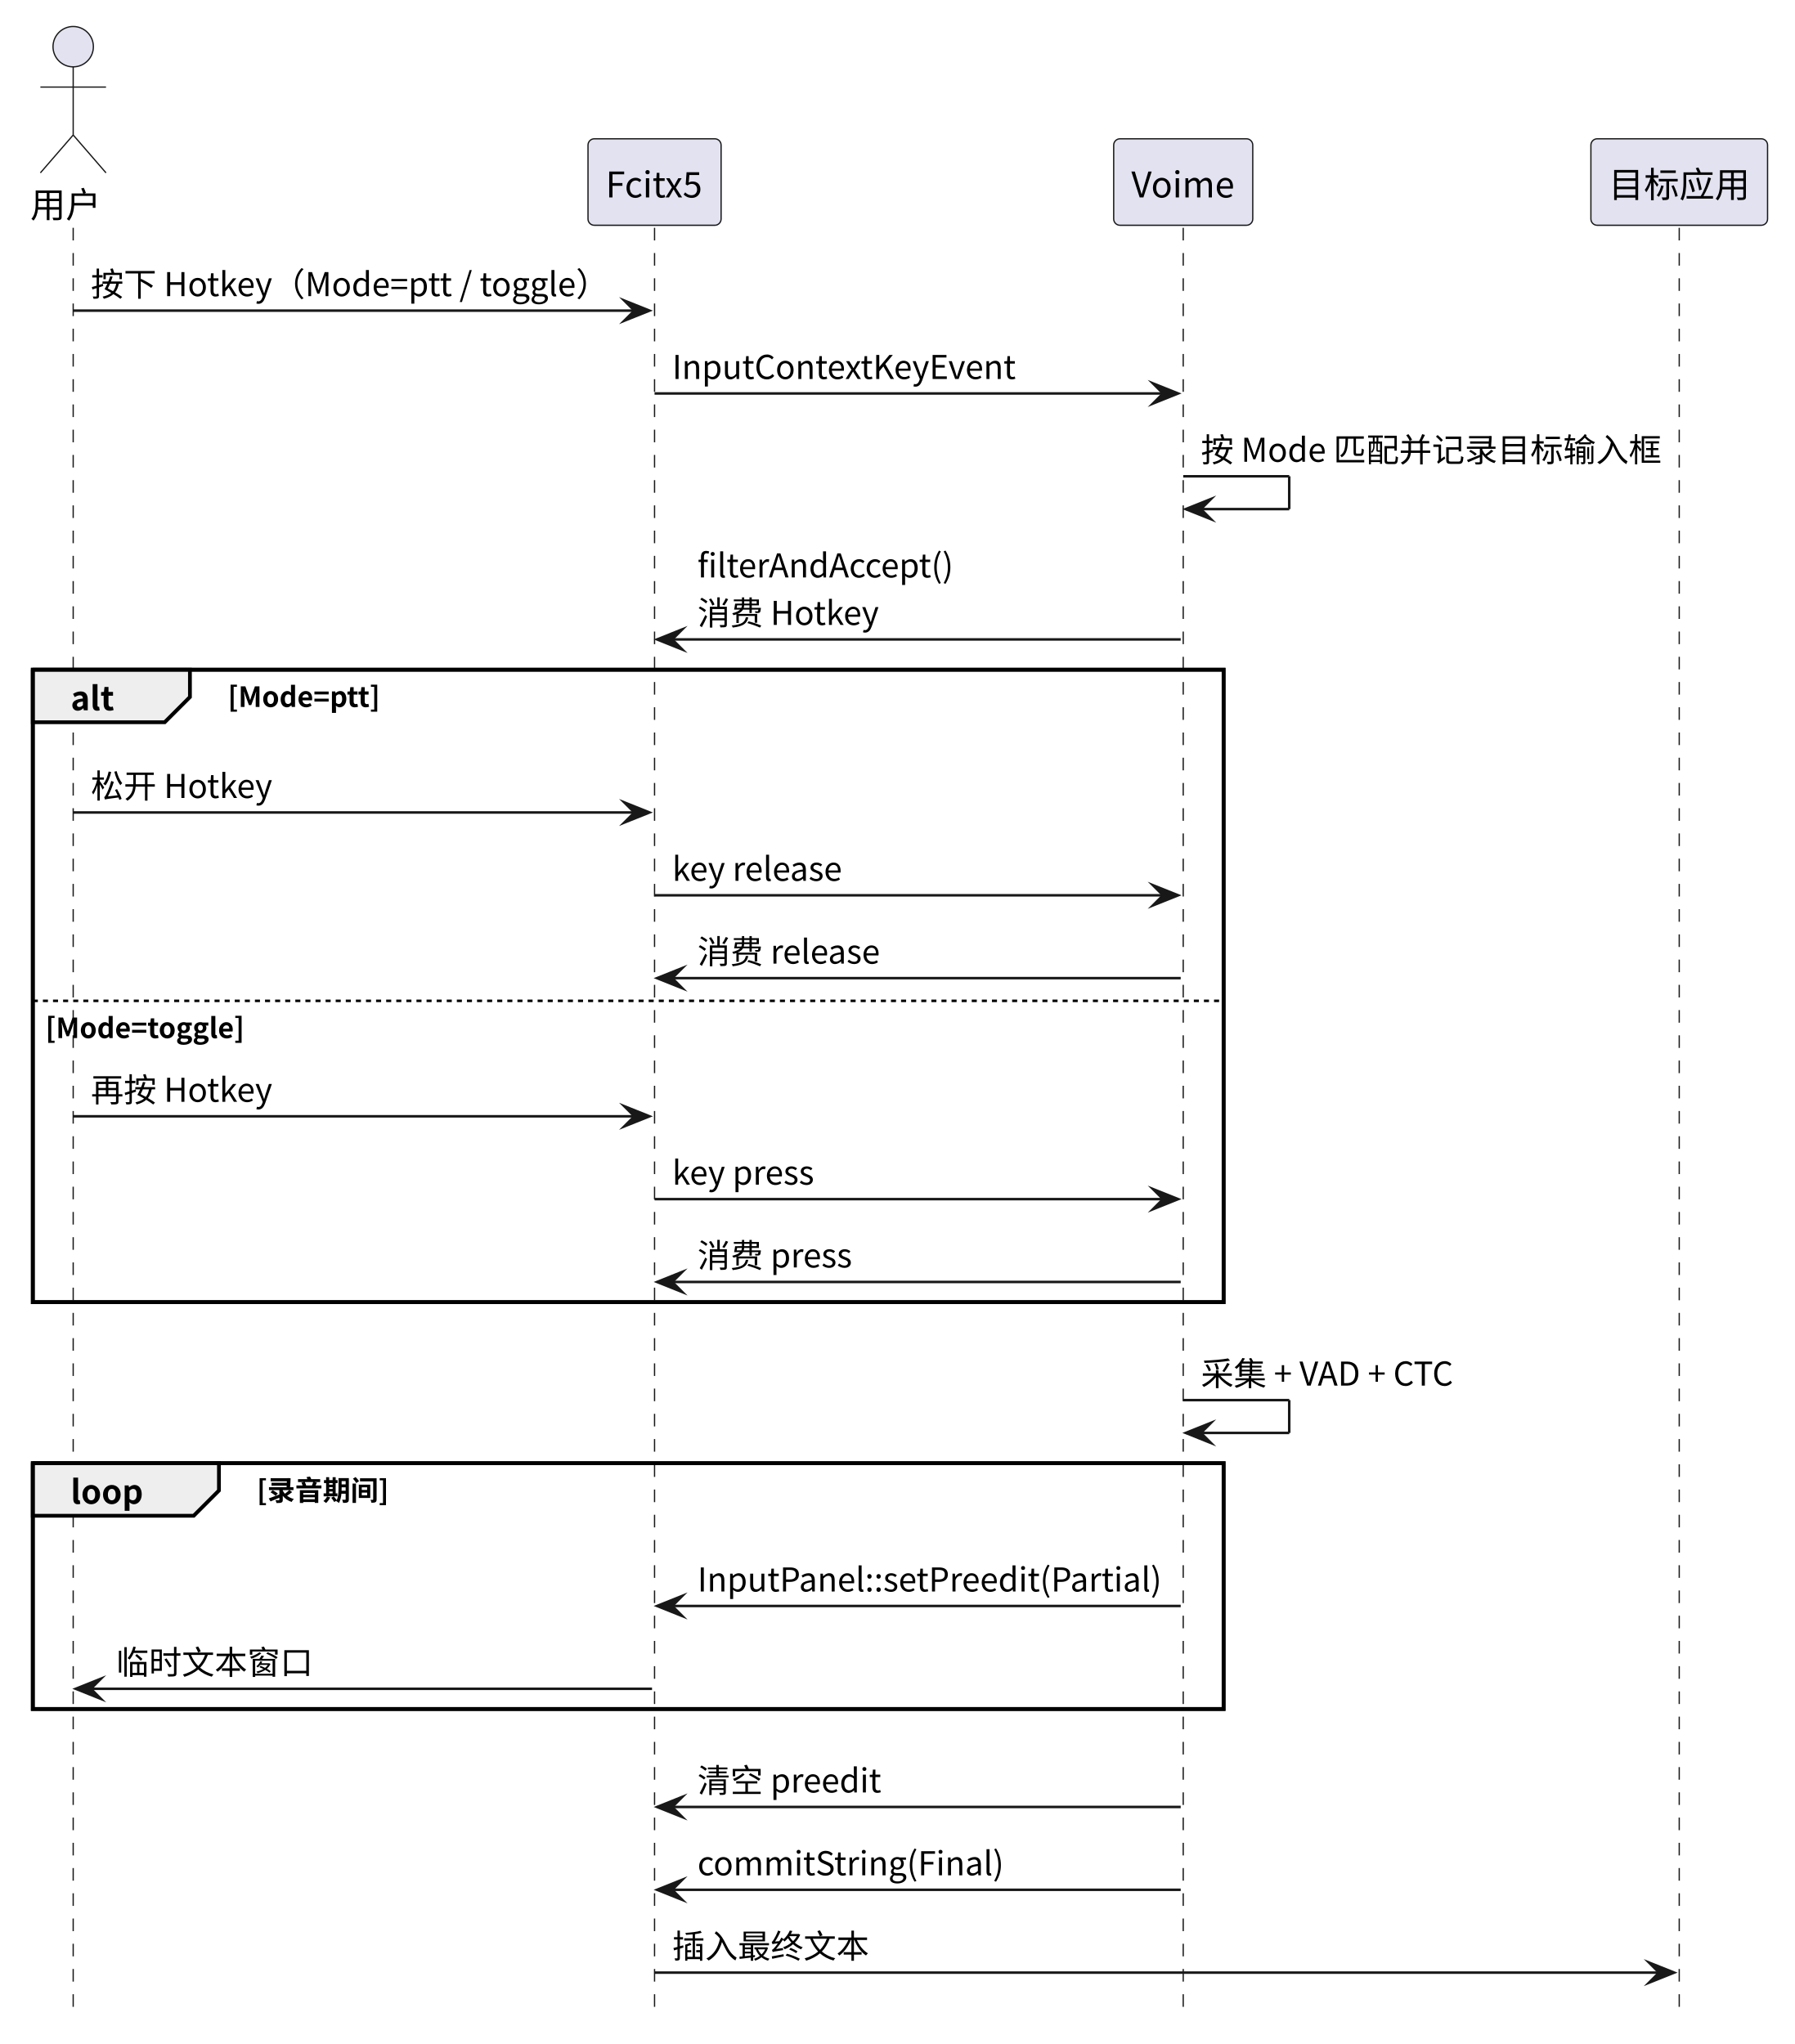
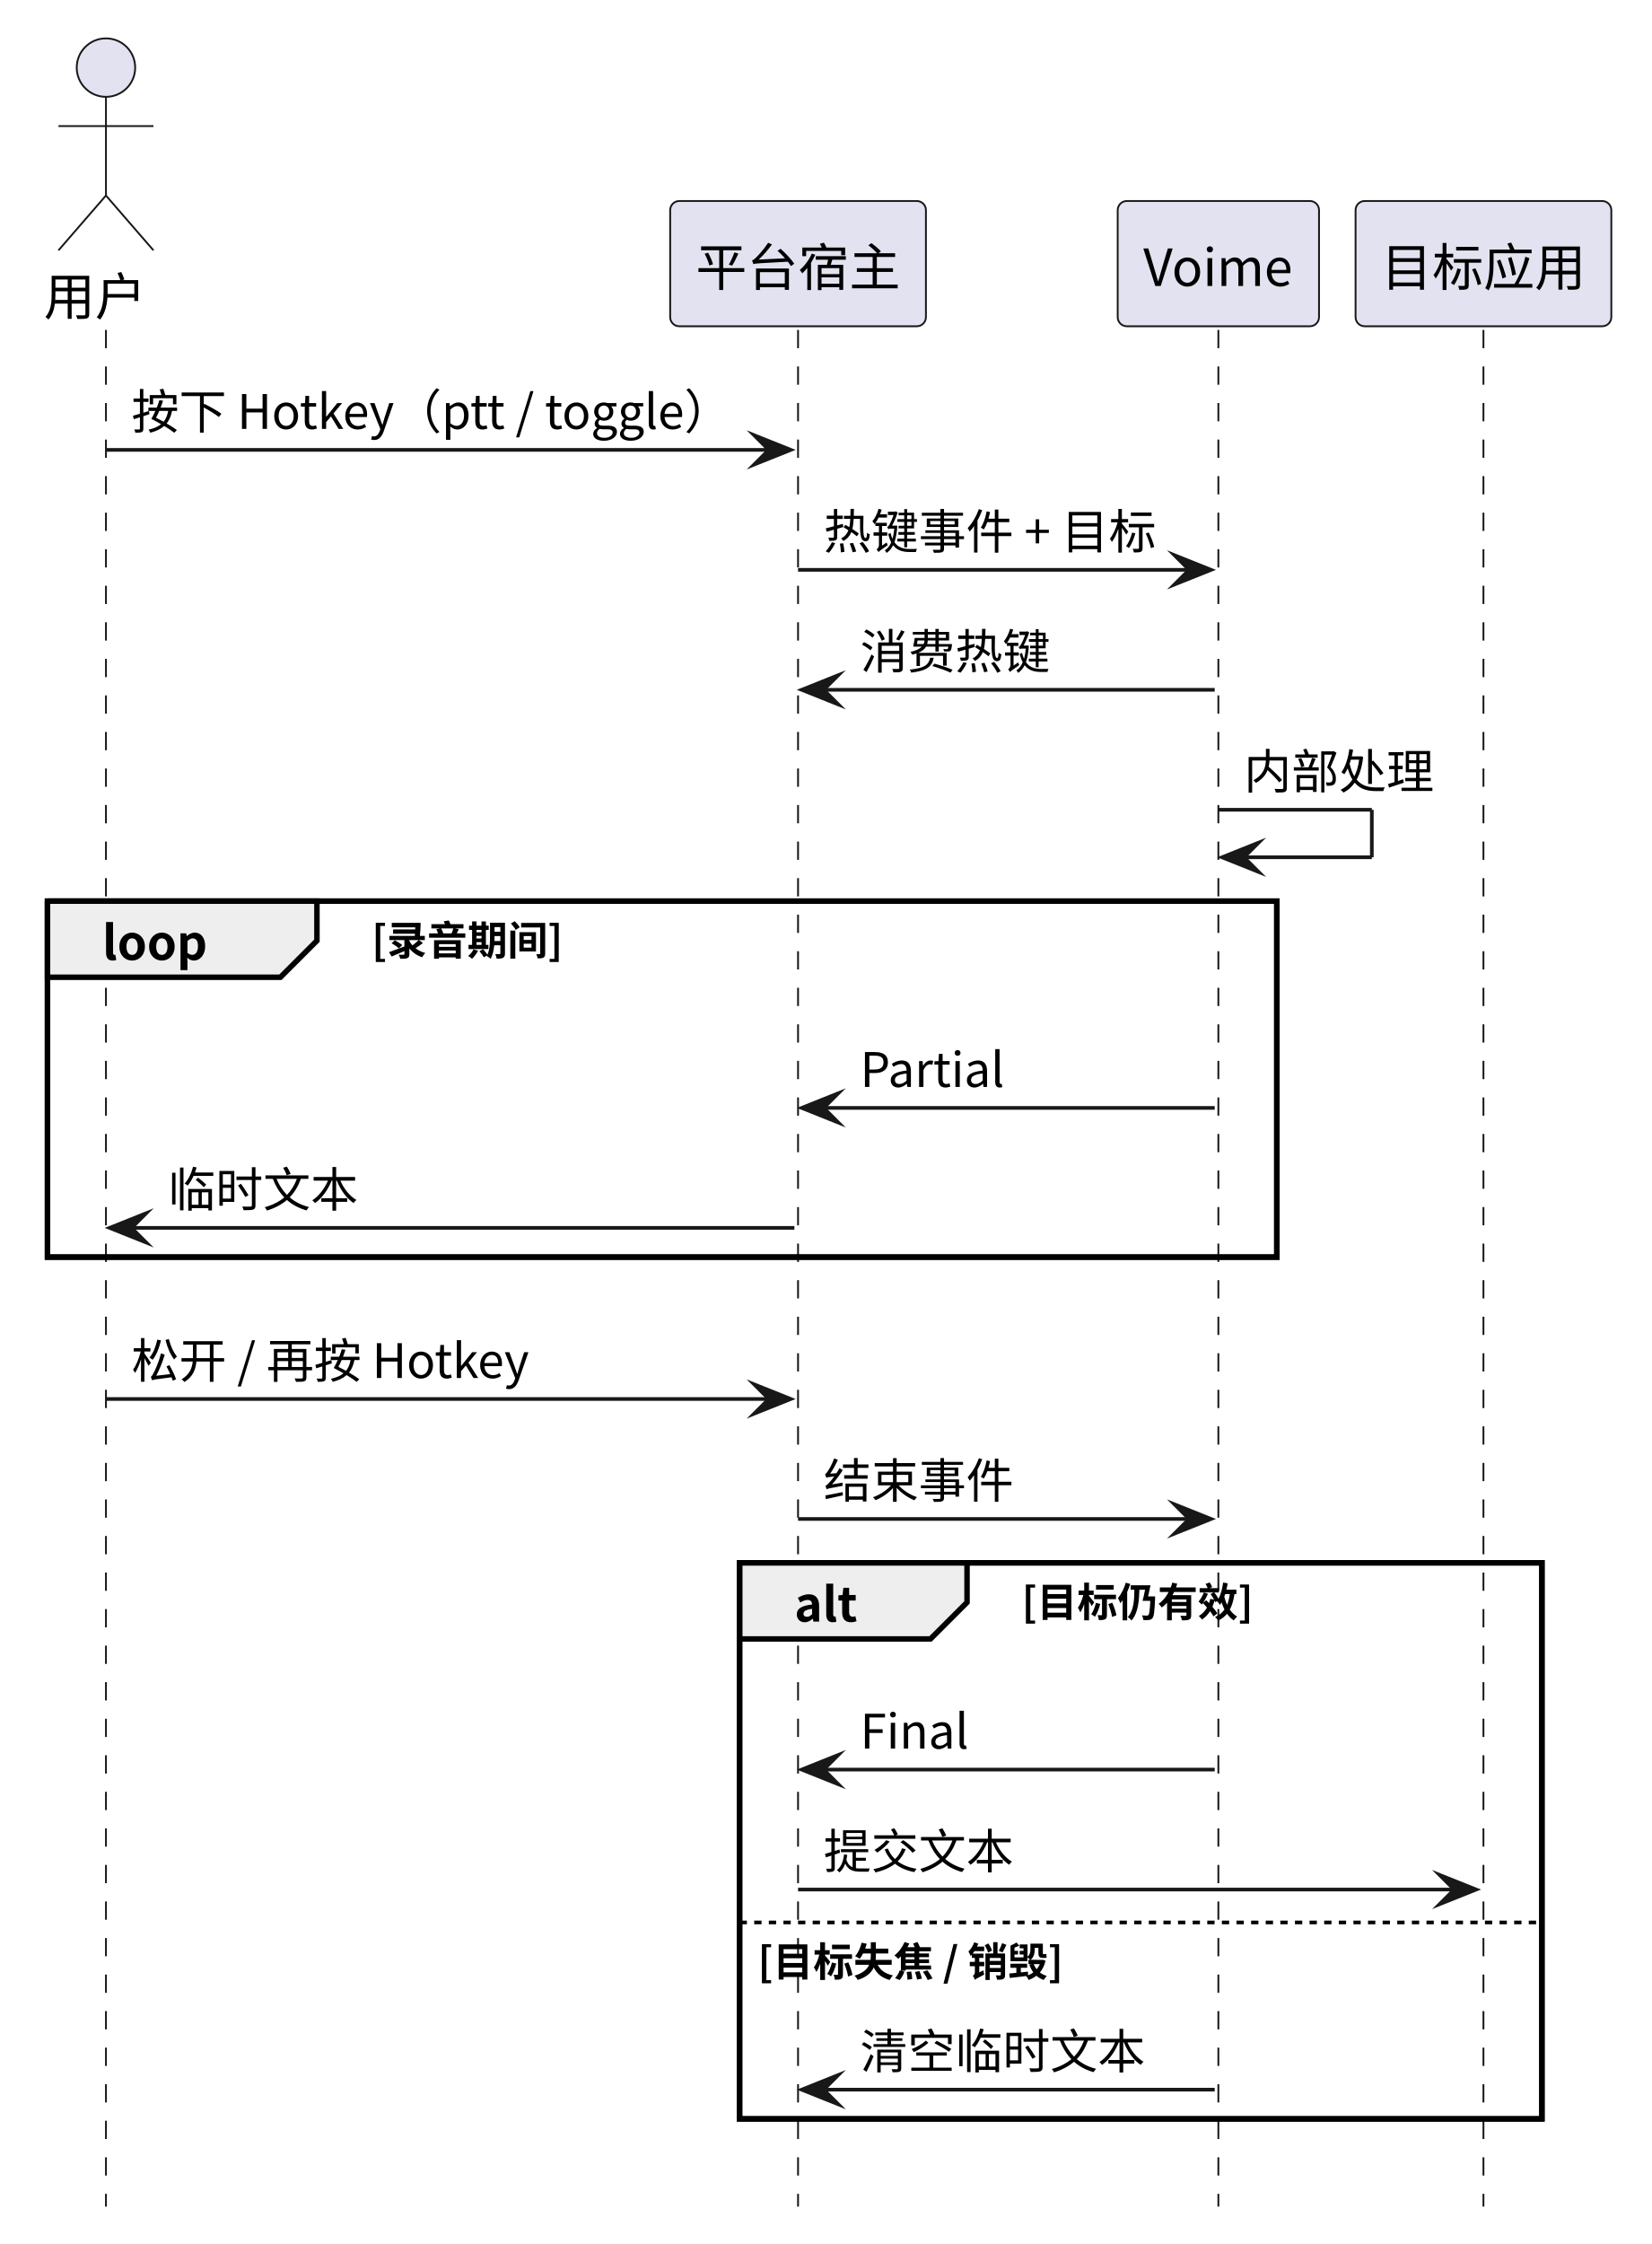
- <svg xmlns="http://www.w3.org/2000/svg" version="1.1" data-diagram-type="SEQUENCE" style="width:711px;height:810px;background:#FFFFFF;" width="711px" height="810px" viewBox="0 0 711 810" zoomAndPan="magnify" preserveAspectRatio="none" contentStyleType="text/css">
+ <svg xmlns="http://www.w3.org/2000/svg" version="1.1" data-diagram-type="SEQUENCE" style="width:452px;height:614px;background:#FFFFFF;" width="452px" height="614px" viewBox="0 0 452 614" zoomAndPan="magnify" preserveAspectRatio="none" contentStyleType="text/css">
  <defs />
  <g font-family="sans-serif" lengthAdjust="spacing">
-     <rect x="13" y="265.392" width="471.794" height="250.624" fill="none" style="stroke:#000;stroke-width:1.5;" />
-     <rect x="13" y="579.84" width="471.794" height="97.4" fill="none" style="stroke:#000;stroke-width:1.5;" />
+     <rect x="13" y="246.568" width="336.464" height="97.4" fill="none" style="stroke:#000;stroke-width:1.5;" />
+     <rect x="202.425" y="427.616" width="219.591" height="152.152" fill="none" style="stroke:#000;stroke-width:1.5;" />
    <g>
-       <rect x="25.5" y="90.272" width="8" height="709.44" fill="#000" fill-opacity="0" />
-       <line x1="29" y1="90.272" x2="29" y2="799.712" style="stroke:#181818;stroke-width:0.5;stroke-dasharray:5,5;" />
+       <rect x="25.5" y="90.272" width="8" height="513.496" fill="#000" fill-opacity="0" />
+       <line x1="29" y1="90.272" x2="29" y2="603.768" style="stroke:#181818;stroke-width:0.5;stroke-dasharray:5,5;" />
    </g>
    <g>
-       <rect x="255.836" y="90.272" width="8" height="709.44" fill="#000" fill-opacity="0" />
-       <line x1="259.336" y1="90.272" x2="259.336" y2="799.712" style="stroke:#181818;stroke-width:0.5;stroke-dasharray:5,5;" />
+       <rect x="214.925" y="90.272" width="8" height="513.496" fill="#000" fill-opacity="0" />
+       <line x1="218.425" y1="90.272" x2="218.425" y2="603.768" style="stroke:#181818;stroke-width:0.5;stroke-dasharray:5,5;" />
    </g>
    <g>
-       <rect x="465.294" y="90.272" width="8" height="709.44" fill="#000" fill-opacity="0" />
-       <line x1="468.794" y1="90.272" x2="468.794" y2="799.712" style="stroke:#181818;stroke-width:0.5;stroke-dasharray:5,5;" />
+       <rect x="329.964" y="90.272" width="8" height="513.496" fill="#000" fill-opacity="0" />
+       <line x1="333.464" y1="90.272" x2="333.464" y2="603.768" style="stroke:#181818;stroke-width:0.5;stroke-dasharray:5,5;" />
    </g>
    <g>
-       <rect x="661.815" y="90.272" width="8" height="709.44" fill="#000" fill-opacity="0" />
-       <line x1="665.315" y1="90.272" x2="665.315" y2="799.712" style="stroke:#181818;stroke-width:0.5;stroke-dasharray:5,5;" />
+       <rect x="402.516" y="90.272" width="8" height="513.496" fill="#000" fill-opacity="0" />
+       <line x1="406.016" y1="90.272" x2="406.016" y2="603.768" style="stroke:#181818;stroke-width:0.5;stroke-dasharray:5,5;" />
    </g>
    <text x="12" y="86.24" fill="#000" font-size="14" textLength="28" font-family="'Noto Sans CJK SC'">用户</text>
    <ellipse cx="29" cy="18.5" rx="8" ry="8" fill="#E2E2F0" style="stroke:#181818;stroke-width:0.5;" />
    <path d="M29,26.5 L29,53.5 M16,34.5 L42,34.5 M29,53.5 L16,68.5 M29,53.5 L42,68.5" style="stroke:#181818;stroke-width:0.5;" fill="none" />
-     <rect x="232.967" y="55" width="52.738" height="34.272" fill="#E2E2F0" style="stroke:#181818;stroke-width:0.5;" rx="2.5" ry="2.5" />
-     <text x="239.967" y="78.24" fill="#000" font-size="14" textLength="38.738" font-family="'Noto Sans CJK SC'">Fcitx5</text>
-     <rect x="441.242" y="55" width="55.104" height="34.272" fill="#E2E2F0" style="stroke:#181818;stroke-width:0.5;" rx="2.5" ry="2.5" />
-     <text x="448.242" y="78.24" fill="#000" font-size="14" textLength="41.104" font-family="'Noto Sans CJK SC'">Voime</text>
-     <rect x="630.315" y="55" width="70" height="34.272" fill="#E2E2F0" style="stroke:#181818;stroke-width:0.5;" rx="2.5" ry="2.5" />
-     <text x="637.315" y="78.24" fill="#000" font-size="14" textLength="56" font-family="'Noto Sans CJK SC'">目标应用</text>
-     <polygon points="247.336,119.096,257.336,123.096,247.336,127.096,251.336,123.096" fill="#181818" style="stroke:#181818;stroke-width:1;stroke-linejoin:miter;stroke-miterlimit:10;" />
-     <line x1="29" y1="123.096" x2="253.336" y2="123.096" style="stroke:#181818;stroke-width:1;" />
-     <text x="36" y="117.352" fill="#000" font-size="13" textLength="206.336" font-family="'Noto Sans CJK SC'">按下 Hotkey（Mode=ptt / toggle）</text>
-     <polygon points="456.794,151.92,466.794,155.92,456.794,159.92,460.794,155.92" fill="#181818" style="stroke:#181818;stroke-width:1;stroke-linejoin:miter;stroke-miterlimit:10;" />
-     <line x1="259.336" y1="155.92" x2="462.794" y2="155.92" style="stroke:#181818;stroke-width:1;" />
-     <text x="266.336" y="150.176" fill="#000" font-size="13" textLength="137.007" font-family="'Noto Sans CJK SC'">InputContextKeyEvent</text>
-     <line x1="468.794" y1="188.744" x2="510.794" y2="188.744" style="stroke:#181818;stroke-width:1;" />
-     <line x1="510.794" y1="188.744" x2="510.794" y2="201.744" style="stroke:#181818;stroke-width:1;" />
-     <line x1="469.794" y1="201.744" x2="510.794" y2="201.744" style="stroke:#181818;stroke-width:1;" />
-     <polygon points="479.794,197.744,469.794,201.744,479.794,205.744,475.794,201.744" fill="#181818" style="stroke:#181818;stroke-width:1;stroke-linejoin:miter;stroke-miterlimit:10;" />
-     <text x="475.794" y="183" fill="#000" font-size="13" textLength="182.52" font-family="'Noto Sans CJK SC'">按 Mode 匹配并记录目标输入框</text>
-     <polygon points="270.336,249.392,260.336,253.392,270.336,257.392,266.336,253.392" fill="#181818" style="stroke:#181818;stroke-width:1;stroke-linejoin:miter;stroke-miterlimit:10;" />
-     <line x1="264.336" y1="253.392" x2="467.794" y2="253.392" style="stroke:#181818;stroke-width:1;" />
-     <text x="276.336" y="228.824" fill="#000" font-size="13" textLength="102.648" font-family="'Noto Sans CJK SC'">filterAndAccept()</text>
-     <text x="276.336" y="247.648" fill="#000" font-size="13" textLength="72.306" font-family="'Noto Sans CJK SC'">消费 Hotkey</text>
-     <path d="M13,265.392 L75.251,265.392 L75.251,276.216 L65.251,286.216 L13,286.216 L13,265.392" style="stroke:#000;stroke-width:1.5;" fill="#EEE" />
-     <rect x="13" y="265.392" width="471.794" height="250.624" fill="none" style="stroke:#000;stroke-width:1.5;" />
-     <text x="28" y="281.472" fill="#000" font-size="13" textLength="17.251" font-weight="700" font-family="'Noto Sans CJK SC'">alt</text>
-     <text x="90.251" y="280.152" fill="#000" font-size="11" textLength="60.896" font-weight="700" font-family="'Noto Sans CJK SC'">[Mode=ptt]</text>
-     <polygon points="247.336,317.968,257.336,321.968,247.336,325.968,251.336,321.968" fill="#181818" style="stroke:#181818;stroke-width:1;stroke-linejoin:miter;stroke-miterlimit:10;" />
-     <line x1="29" y1="321.968" x2="253.336" y2="321.968" style="stroke:#181818;stroke-width:1;" />
-     <text x="36" y="316.224" fill="#000" font-size="13" textLength="72.306" font-family="'Noto Sans CJK SC'">松开 Hotkey</text>
-     <polygon points="456.794,350.792,466.794,354.792,456.794,358.792,460.794,354.792" fill="#181818" style="stroke:#181818;stroke-width:1;stroke-linejoin:miter;stroke-miterlimit:10;" />
-     <line x1="259.336" y1="354.792" x2="462.794" y2="354.792" style="stroke:#181818;stroke-width:1;" />
-     <text x="266.336" y="349.048" fill="#000" font-size="13" textLength="67.808" font-family="'Noto Sans CJK SC'">key release</text>
-     <polygon points="270.336,383.616,260.336,387.616,270.336,391.616,266.336,387.616" fill="#181818" style="stroke:#181818;stroke-width:1;stroke-linejoin:miter;stroke-miterlimit:10;" />
-     <line x1="264.336" y1="387.616" x2="467.794" y2="387.616" style="stroke:#181818;stroke-width:1;" />
-     <text x="276.336" y="381.872" fill="#000" font-size="13" textLength="72.657" font-family="'Noto Sans CJK SC'">消费 release</text>
-     <line x1="13" y1="396.616" x2="484.794" y2="396.616" style="stroke:#000;stroke-width:1;stroke-dasharray:2,2;" />
-     <text x="18" y="411.376" fill="#000" font-size="11" textLength="79.056" font-weight="700" font-family="'Noto Sans CJK SC'">[Mode=toggle]</text>
-     <polygon points="247.336,438.368,257.336,442.368,247.336,446.368,251.336,442.368" fill="#181818" style="stroke:#181818;stroke-width:1;stroke-linejoin:miter;stroke-miterlimit:10;" />
-     <line x1="29" y1="442.368" x2="253.336" y2="442.368" style="stroke:#181818;stroke-width:1;" />
-     <text x="36" y="436.624" fill="#000" font-size="13" textLength="72.306" font-family="'Noto Sans CJK SC'">再按 Hotkey</text>
-     <polygon points="456.794,471.192,466.794,475.192,456.794,479.192,460.794,475.192" fill="#181818" style="stroke:#181818;stroke-width:1;stroke-linejoin:miter;stroke-miterlimit:10;" />
-     <line x1="259.336" y1="475.192" x2="462.794" y2="475.192" style="stroke:#181818;stroke-width:1;" />
-     <text x="266.336" y="469.448" fill="#000" font-size="13" textLength="56.537" font-family="'Noto Sans CJK SC'">key press</text>
-     <polygon points="270.336,504.016,260.336,508.016,270.336,512.016,266.336,508.016" fill="#181818" style="stroke:#181818;stroke-width:1;stroke-linejoin:miter;stroke-miterlimit:10;" />
-     <line x1="264.336" y1="508.016" x2="467.794" y2="508.016" style="stroke:#181818;stroke-width:1;" />
-     <text x="276.336" y="502.272" fill="#000" font-size="13" textLength="61.386" font-family="'Noto Sans CJK SC'">消费 press</text>
-     <line x1="468.794" y1="554.84" x2="510.794" y2="554.84" style="stroke:#181818;stroke-width:1;" />
-     <line x1="510.794" y1="554.84" x2="510.794" y2="567.84" style="stroke:#181818;stroke-width:1;" />
-     <line x1="469.794" y1="567.84" x2="510.794" y2="567.84" style="stroke:#181818;stroke-width:1;" />
-     <polygon points="479.794,563.84,469.794,567.84,479.794,571.84,475.794,567.84" fill="#181818" style="stroke:#181818;stroke-width:1;stroke-linejoin:miter;stroke-miterlimit:10;" />
-     <text x="475.794" y="549.096" fill="#000" font-size="13" textLength="100.776" font-family="'Noto Sans CJK SC'">采集 + VAD + CTC</text>
-     <path d="M13,579.84 L86.743,579.84 L86.743,590.664 L76.743,600.664 L13,600.664 L13,579.84" style="stroke:#000;stroke-width:1.5;" fill="#EEE" />
-     <rect x="13" y="579.84" width="471.794" height="97.4" fill="none" style="stroke:#000;stroke-width:1.5;" />
-     <text x="28" y="595.92" fill="#000" font-size="13" textLength="28.743" font-weight="700" font-family="'Noto Sans CJK SC'">loop</text>
-     <text x="101.743" y="594.6" fill="#000" font-size="11" textLength="52.316" font-weight="700" font-family="'Noto Sans CJK SC'">[录音期间]</text>
-     <polygon points="270.336,632.416,260.336,636.416,270.336,640.416,266.336,636.416" fill="#181818" style="stroke:#181818;stroke-width:1;stroke-linejoin:miter;stroke-miterlimit:10;" />
-     <line x1="264.336" y1="636.416" x2="467.794" y2="636.416" style="stroke:#181818;stroke-width:1;" />
-     <text x="276.336" y="630.672" fill="#000" font-size="13" textLength="185.458" font-family="'Noto Sans CJK SC'">InputPanel::setPreedit(Partial)</text>
-     <polygon points="40,665.24,30,669.24,40,673.24,36,669.24" fill="#181818" style="stroke:#181818;stroke-width:1;stroke-linejoin:miter;stroke-miterlimit:10;" />
-     <line x1="34" y1="669.24" x2="258.336" y2="669.24" style="stroke:#181818;stroke-width:1;" />
-     <text x="46" y="663.496" fill="#000" font-size="13" textLength="78" font-family="'Noto Sans CJK SC'">临时文本窗口</text>
-     <polygon points="270.336,712.064,260.336,716.064,270.336,720.064,266.336,716.064" fill="#181818" style="stroke:#181818;stroke-width:1;stroke-linejoin:miter;stroke-miterlimit:10;" />
-     <line x1="264.336" y1="716.064" x2="467.794" y2="716.064" style="stroke:#181818;stroke-width:1;" />
-     <text x="276.336" y="710.32" fill="#000" font-size="13" textLength="72.956" font-family="'Noto Sans CJK SC'">清空 preedit</text>
-     <polygon points="270.336,744.888,260.336,748.888,270.336,752.888,266.336,748.888" fill="#181818" style="stroke:#181818;stroke-width:1;stroke-linejoin:miter;stroke-miterlimit:10;" />
-     <line x1="264.336" y1="748.888" x2="467.794" y2="748.888" style="stroke:#181818;stroke-width:1;" />
-     <text x="276.336" y="743.144" fill="#000" font-size="13" textLength="122.07" font-family="'Noto Sans CJK SC'">commitString(Final)</text>
-     <polygon points="653.315,777.712,663.315,781.712,653.315,785.712,657.315,781.712" fill="#181818" style="stroke:#181818;stroke-width:1;stroke-linejoin:miter;stroke-miterlimit:10;" />
-     <line x1="259.336" y1="781.712" x2="659.315" y2="781.712" style="stroke:#181818;stroke-width:1;" />
-     <text x="266.336" y="775.968" fill="#000" font-size="13" textLength="78" font-family="'Noto Sans CJK SC'">插入最终文本</text>
+     <rect x="183.425" y="55" width="70" height="34.272" fill="#E2E2F0" style="stroke:#181818;stroke-width:0.5;" rx="2.5" ry="2.5" />
+     <text x="190.425" y="78.24" fill="#000" font-size="14" textLength="56" font-family="'Noto Sans CJK SC'">平台宿主</text>
+     <rect x="305.912" y="55" width="55.104" height="34.272" fill="#E2E2F0" style="stroke:#181818;stroke-width:0.5;" rx="2.5" ry="2.5" />
+     <text x="312.912" y="78.24" fill="#000" font-size="14" textLength="41.104" font-family="'Noto Sans CJK SC'">Voime</text>
+     <rect x="371.016" y="55" width="70" height="34.272" fill="#E2E2F0" style="stroke:#181818;stroke-width:0.5;" rx="2.5" ry="2.5" />
+     <text x="378.016" y="78.24" fill="#000" font-size="14" textLength="56" font-family="'Noto Sans CJK SC'">目标应用</text>
+     <polygon points="206.425,119.096,216.425,123.096,206.425,127.096,210.425,123.096" fill="#181818" style="stroke:#181818;stroke-width:1;stroke-linejoin:miter;stroke-miterlimit:10;" />
+     <line x1="29" y1="123.096" x2="212.425" y2="123.096" style="stroke:#181818;stroke-width:1;" />
+     <text x="36" y="117.352" fill="#000" font-size="13" textLength="165.425" font-family="'Noto Sans CJK SC'">按下 Hotkey（ptt / toggle）</text>
+     <polygon points="321.464,151.92,331.464,155.92,321.464,159.92,325.464,155.92" fill="#181818" style="stroke:#181818;stroke-width:1;stroke-linejoin:miter;stroke-miterlimit:10;" />
+     <line x1="218.425" y1="155.92" x2="327.464" y2="155.92" style="stroke:#181818;stroke-width:1;" />
+     <text x="225.425" y="150.176" fill="#000" font-size="13" textLength="91.039" font-family="'Noto Sans CJK SC'">热键事件 + 目标</text>
+     <polygon points="229.425,184.744,219.425,188.744,229.425,192.744,225.425,188.744" fill="#181818" style="stroke:#181818;stroke-width:1;stroke-linejoin:miter;stroke-miterlimit:10;" />
+     <line x1="223.425" y1="188.744" x2="332.464" y2="188.744" style="stroke:#181818;stroke-width:1;" />
+     <text x="235.425" y="183" fill="#000" font-size="13" textLength="52" font-family="'Noto Sans CJK SC'">消费热键</text>
+     <line x1="333.464" y1="221.568" x2="375.464" y2="221.568" style="stroke:#181818;stroke-width:1;" />
+     <line x1="375.464" y1="221.568" x2="375.464" y2="234.568" style="stroke:#181818;stroke-width:1;" />
+     <line x1="334.464" y1="234.568" x2="375.464" y2="234.568" style="stroke:#181818;stroke-width:1;" />
+     <polygon points="344.464,230.568,334.464,234.568,344.464,238.568,340.464,234.568" fill="#181818" style="stroke:#181818;stroke-width:1;stroke-linejoin:miter;stroke-miterlimit:10;" />
+     <text x="340.464" y="215.824" fill="#000" font-size="13" textLength="52" font-family="'Noto Sans CJK SC'">内部处理</text>
+     <path d="M13,246.568 L86.743,246.568 L86.743,257.392 L76.743,267.392 L13,267.392 L13,246.568" style="stroke:#000;stroke-width:1.5;" fill="#EEE" />
+     <rect x="13" y="246.568" width="336.464" height="97.4" fill="none" style="stroke:#000;stroke-width:1.5;" />
+     <text x="28" y="262.648" fill="#000" font-size="13" textLength="28.743" font-weight="700" font-family="'Noto Sans CJK SC'">loop</text>
+     <text x="101.743" y="261.328" fill="#000" font-size="11" textLength="52.316" font-weight="700" font-family="'Noto Sans CJK SC'">[录音期间]</text>
+     <polygon points="229.425,299.144,219.425,303.144,229.425,307.144,225.425,303.144" fill="#181818" style="stroke:#181818;stroke-width:1;stroke-linejoin:miter;stroke-miterlimit:10;" />
+     <line x1="223.425" y1="303.144" x2="332.464" y2="303.144" style="stroke:#181818;stroke-width:1;" />
+     <text x="235.425" y="297.4" fill="#000" font-size="13" textLength="40.079" font-family="'Noto Sans CJK SC'">Partial</text>
+     <polygon points="40,331.968,30,335.968,40,339.968,36,335.968" fill="#181818" style="stroke:#181818;stroke-width:1;stroke-linejoin:miter;stroke-miterlimit:10;" />
+     <line x1="34" y1="335.968" x2="217.425" y2="335.968" style="stroke:#181818;stroke-width:1;" />
+     <text x="46" y="330.224" fill="#000" font-size="13" textLength="52" font-family="'Noto Sans CJK SC'">临时文本</text>
+     <polygon points="206.425,378.792,216.425,382.792,206.425,386.792,210.425,382.792" fill="#181818" style="stroke:#181818;stroke-width:1;stroke-linejoin:miter;stroke-miterlimit:10;" />
+     <line x1="29" y1="382.792" x2="212.425" y2="382.792" style="stroke:#181818;stroke-width:1;" />
+     <text x="36" y="377.048" fill="#000" font-size="13" textLength="109.226" font-family="'Noto Sans CJK SC'">松开 / 再按 Hotkey</text>
+     <polygon points="321.464,411.616,331.464,415.616,321.464,419.616,325.464,415.616" fill="#181818" style="stroke:#181818;stroke-width:1;stroke-linejoin:miter;stroke-miterlimit:10;" />
+     <line x1="218.425" y1="415.616" x2="327.464" y2="415.616" style="stroke:#181818;stroke-width:1;" />
+     <text x="225.425" y="409.872" fill="#000" font-size="13" textLength="52" font-family="'Noto Sans CJK SC'">结束事件</text>
+     <path d="M202.425,427.616 L264.676,427.616 L264.676,438.44 L254.676,448.44 L202.425,448.44 L202.425,427.616" style="stroke:#000;stroke-width:1.5;" fill="#EEE" />
+     <rect x="202.425" y="427.616" width="219.591" height="152.152" fill="none" style="stroke:#000;stroke-width:1.5;" />
+     <text x="217.425" y="443.696" fill="#000" font-size="13" textLength="17.251" font-weight="700" font-family="'Noto Sans CJK SC'">alt</text>
+     <text x="279.676" y="442.376" fill="#000" font-size="11" textLength="63.316" font-weight="700" font-family="'Noto Sans CJK SC'">[目标仍有效]</text>
+     <polygon points="229.425,480.192,219.425,484.192,229.425,488.192,225.425,484.192" fill="#181818" style="stroke:#181818;stroke-width:1;stroke-linejoin:miter;stroke-miterlimit:10;" />
+     <line x1="223.425" y1="484.192" x2="332.464" y2="484.192" style="stroke:#181818;stroke-width:1;" />
+     <text x="235.425" y="478.448" fill="#000" font-size="13" textLength="29.692" font-family="'Noto Sans CJK SC'">Final</text>
+     <polygon points="394.016,513.016,404.016,517.016,394.016,521.016,398.016,517.016" fill="#181818" style="stroke:#181818;stroke-width:1;stroke-linejoin:miter;stroke-miterlimit:10;" />
+     <line x1="218.425" y1="517.016" x2="400.016" y2="517.016" style="stroke:#181818;stroke-width:1;" />
+     <text x="225.425" y="511.272" fill="#000" font-size="13" textLength="52" font-family="'Noto Sans CJK SC'">提交文本</text>
+     <line x1="202.425" y1="526.016" x2="422.016" y2="526.016" style="stroke:#000;stroke-width:1;stroke-dasharray:2,2;" />
+     <text x="207.425" y="540.776" fill="#000" font-size="11" textLength="83.566" font-weight="700" font-family="'Noto Sans CJK SC'">[目标失焦 / 销毁]</text>
+     <polygon points="229.425,567.768,219.425,571.768,229.425,575.768,225.425,571.768" fill="#181818" style="stroke:#181818;stroke-width:1;stroke-linejoin:miter;stroke-miterlimit:10;" />
+     <line x1="223.425" y1="571.768" x2="332.464" y2="571.768" style="stroke:#181818;stroke-width:1;" />
+     <text x="235.425" y="566.024" fill="#000" font-size="13" textLength="78" font-family="'Noto Sans CJK SC'">清空临时文本</text>
  </g>
</svg>
